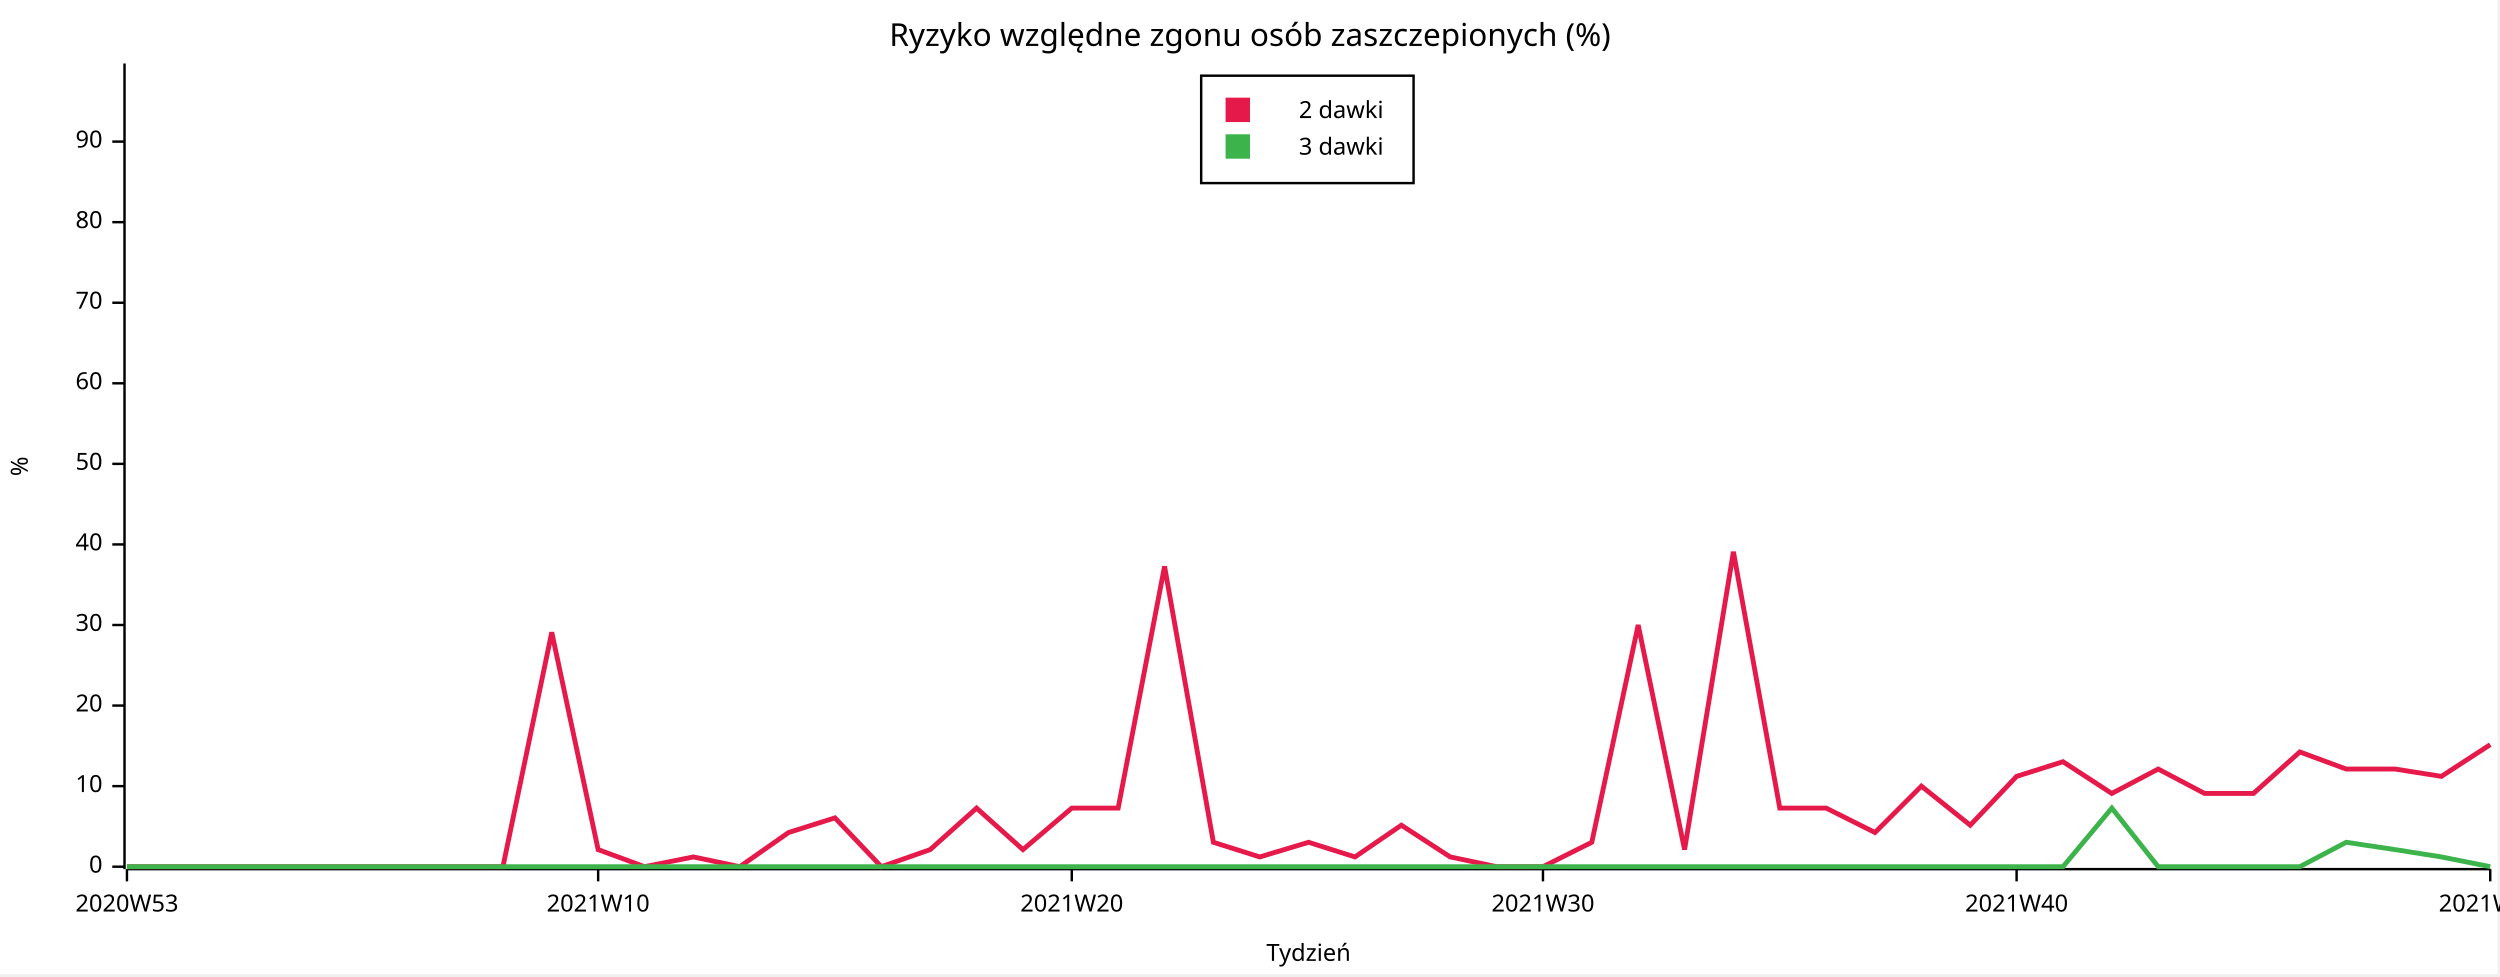
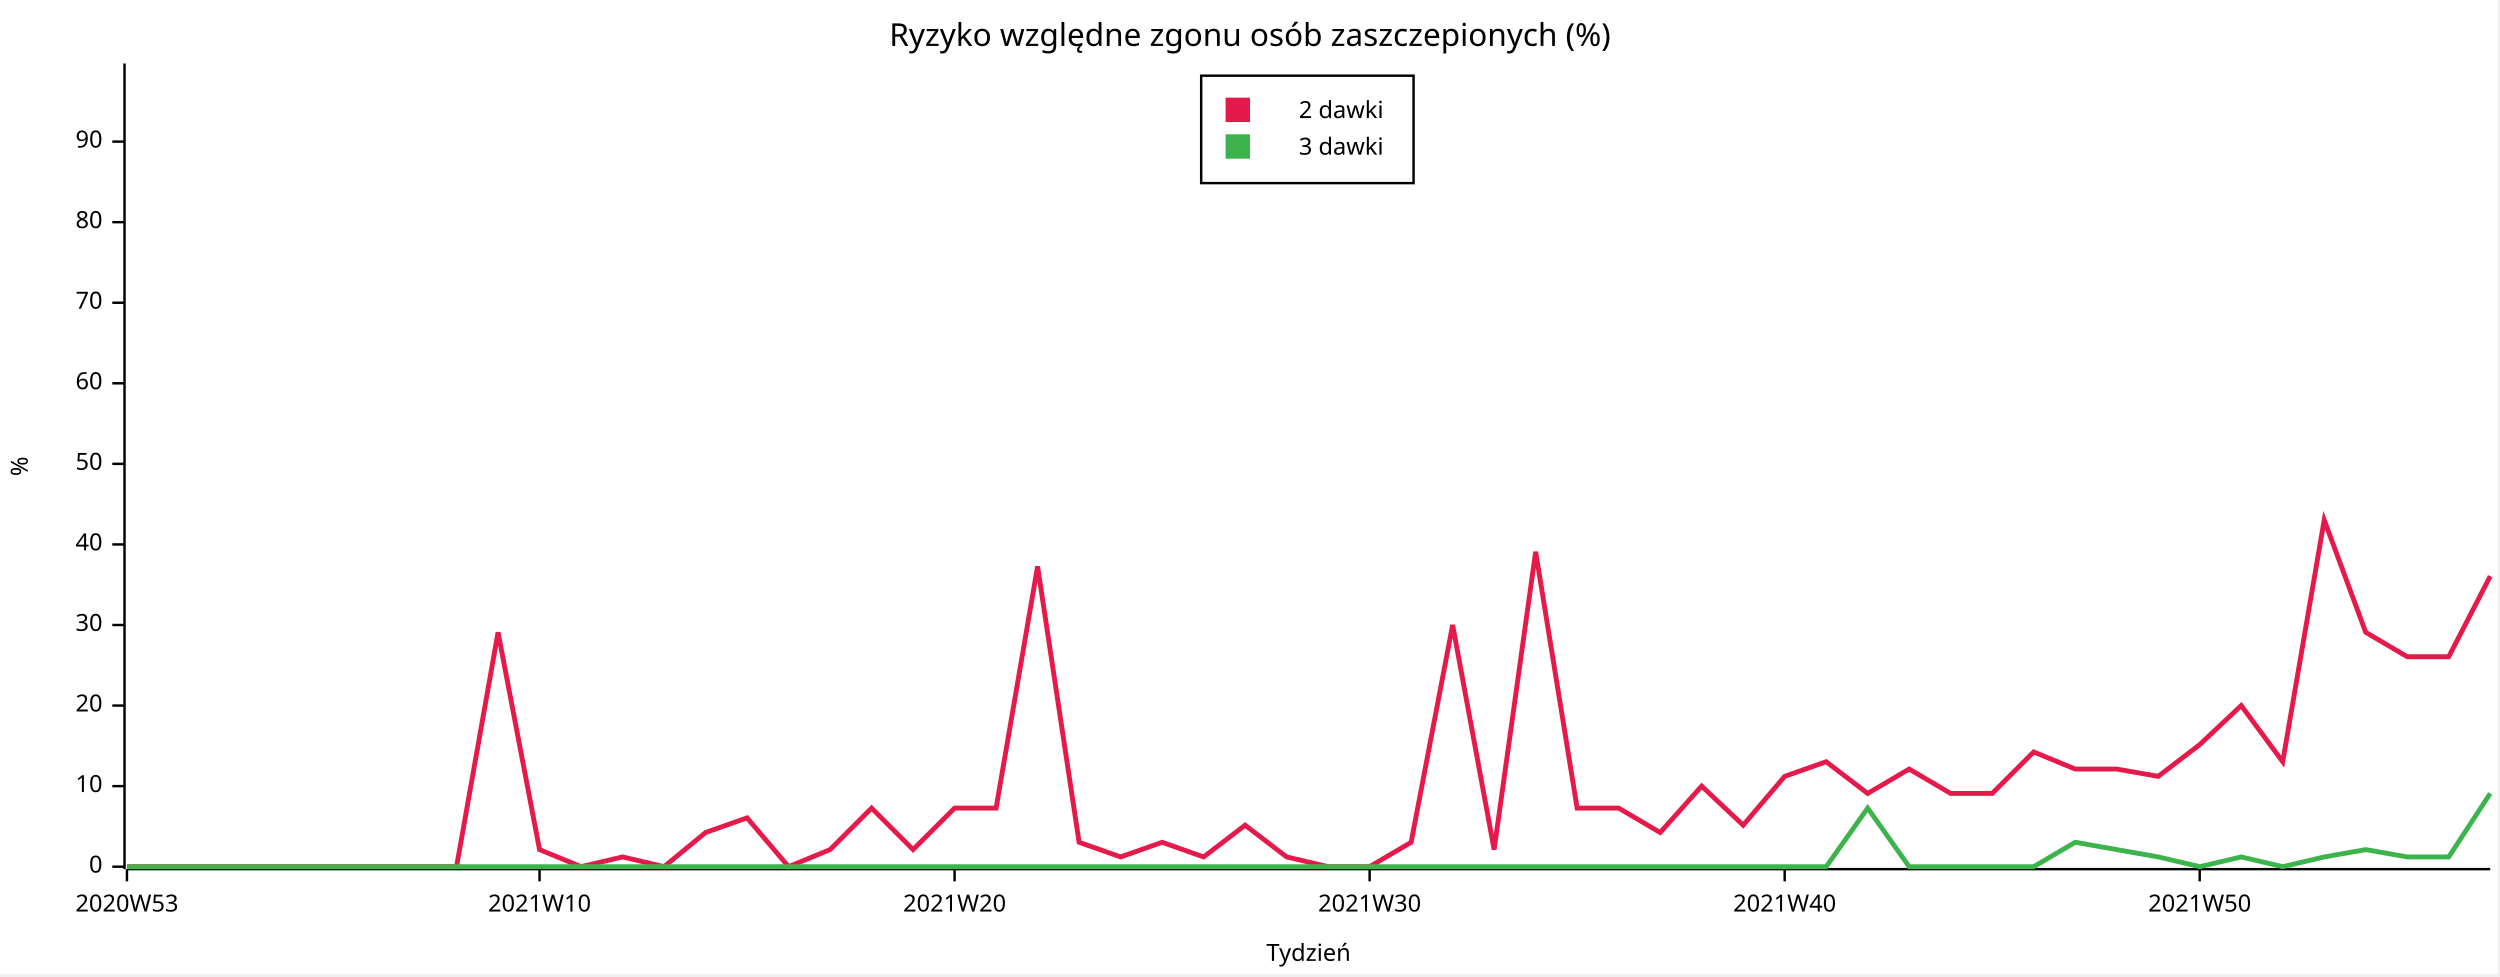
<svg xmlns="http://www.w3.org/2000/svg" width="1024" height="400" viewBox="0 0 1024 400">
  <rect x="0" y="0" width="1023" height="399" opacity="1" fill="#FFFFFF" stroke="none" />
  <text x="512" y="9" dy="0.76em" text-anchor="middle" font-family="sans-serif" font-size="12.903" opacity="1" fill="#000000">
Ryzyko względne zgonu osób zaszczepionych (%)
</text>
  <text x="4" y="191" dy="0.76em" text-anchor="middle" font-family="sans-serif" font-size="9.677" opacity="1" fill="#000000" transform="rotate(270, 4, 191)">
%
</text>
  <text x="536" y="396" dy="-0.5ex" text-anchor="middle" font-family="sans-serif" font-size="9.677" opacity="1" fill="#000000">
Tydzień
</text>
  <polyline fill="none" opacity="1" stroke="#000000" stroke-width="1" points="51,26 51,356 " />
  <text x="42" y="355" dy="0.5ex" text-anchor="end" font-family="sans-serif" font-size="9.677" opacity="1" fill="#000000">
0
</text>
  <polyline fill="none" opacity="1" stroke="#000000" stroke-width="1" points="46,355 51,355 " />
  <text x="42" y="322" dy="0.5ex" text-anchor="end" font-family="sans-serif" font-size="9.677" opacity="1" fill="#000000">
10
</text>
  <polyline fill="none" opacity="1" stroke="#000000" stroke-width="1" points="46,322 51,322 " />
  <text x="42" y="289" dy="0.5ex" text-anchor="end" font-family="sans-serif" font-size="9.677" opacity="1" fill="#000000">
20
</text>
  <polyline fill="none" opacity="1" stroke="#000000" stroke-width="1" points="46,289 51,289 " />
  <text x="42" y="256" dy="0.5ex" text-anchor="end" font-family="sans-serif" font-size="9.677" opacity="1" fill="#000000">
30
</text>
  <polyline fill="none" opacity="1" stroke="#000000" stroke-width="1" points="46,256 51,256 " />
  <text x="42" y="223" dy="0.5ex" text-anchor="end" font-family="sans-serif" font-size="9.677" opacity="1" fill="#000000">
40
</text>
  <polyline fill="none" opacity="1" stroke="#000000" stroke-width="1" points="46,223 51,223 " />
  <text x="42" y="190" dy="0.5ex" text-anchor="end" font-family="sans-serif" font-size="9.677" opacity="1" fill="#000000">
50
</text>
  <polyline fill="none" opacity="1" stroke="#000000" stroke-width="1" points="46,190 51,190 " />
  <text x="42" y="157" dy="0.5ex" text-anchor="end" font-family="sans-serif" font-size="9.677" opacity="1" fill="#000000">
60
</text>
  <polyline fill="none" opacity="1" stroke="#000000" stroke-width="1" points="46,157 51,157 " />
  <text x="42" y="124" dy="0.5ex" text-anchor="end" font-family="sans-serif" font-size="9.677" opacity="1" fill="#000000">
70
</text>
  <polyline fill="none" opacity="1" stroke="#000000" stroke-width="1" points="46,124 51,124 " />
  <text x="42" y="91" dy="0.5ex" text-anchor="end" font-family="sans-serif" font-size="9.677" opacity="1" fill="#000000">
80
</text>
  <polyline fill="none" opacity="1" stroke="#000000" stroke-width="1" points="46,91 51,91 " />
  <text x="42" y="58" dy="0.5ex" text-anchor="end" font-family="sans-serif" font-size="9.677" opacity="1" fill="#000000">
90
</text>
  <polyline fill="none" opacity="1" stroke="#000000" stroke-width="1" points="46,58 51,58 " />
  <polyline fill="none" opacity="1" stroke="#000000" stroke-width="1" points="52,356 1020,356 " />
  <text x="52" y="366" dy="0.76em" text-anchor="middle" font-family="sans-serif" font-size="9.677" opacity="1" fill="#000000">
2020W53
</text>
  <polyline fill="none" opacity="1" stroke="#000000" stroke-width="1" points="52,356 52,361 " />
-   <text x="245" y="366" dy="0.76em" text-anchor="middle" font-family="sans-serif" font-size="9.677" opacity="1" fill="#000000">
+   <text x="221" y="366" dy="0.76em" text-anchor="middle" font-family="sans-serif" font-size="9.677" opacity="1" fill="#000000">
2021W10
</text>
-   <polyline fill="none" opacity="1" stroke="#000000" stroke-width="1" points="245,356 245,361 " />
-   <text x="439" y="366" dy="0.76em" text-anchor="middle" font-family="sans-serif" font-size="9.677" opacity="1" fill="#000000">
+   <polyline fill="none" opacity="1" stroke="#000000" stroke-width="1" points="221,356 221,361 " />
+   <text x="391" y="366" dy="0.76em" text-anchor="middle" font-family="sans-serif" font-size="9.677" opacity="1" fill="#000000">
2021W20
</text>
-   <polyline fill="none" opacity="1" stroke="#000000" stroke-width="1" points="439,356 439,361 " />
-   <text x="632" y="366" dy="0.76em" text-anchor="middle" font-family="sans-serif" font-size="9.677" opacity="1" fill="#000000">
+   <polyline fill="none" opacity="1" stroke="#000000" stroke-width="1" points="391,356 391,361 " />
+   <text x="561" y="366" dy="0.76em" text-anchor="middle" font-family="sans-serif" font-size="9.677" opacity="1" fill="#000000">
2021W30
</text>
-   <polyline fill="none" opacity="1" stroke="#000000" stroke-width="1" points="632,356 632,361 " />
-   <text x="826" y="366" dy="0.76em" text-anchor="middle" font-family="sans-serif" font-size="9.677" opacity="1" fill="#000000">
+   <polyline fill="none" opacity="1" stroke="#000000" stroke-width="1" points="561,356 561,361 " />
+   <text x="731" y="366" dy="0.76em" text-anchor="middle" font-family="sans-serif" font-size="9.677" opacity="1" fill="#000000">
2021W40
</text>
-   <polyline fill="none" opacity="1" stroke="#000000" stroke-width="1" points="826,356 826,361 " />
-   <text x="1020" y="366" dy="0.76em" text-anchor="middle" font-family="sans-serif" font-size="9.677" opacity="1" fill="#000000">
+   <polyline fill="none" opacity="1" stroke="#000000" stroke-width="1" points="731,356 731,361 " />
+   <text x="901" y="366" dy="0.76em" text-anchor="middle" font-family="sans-serif" font-size="9.677" opacity="1" fill="#000000">
2021W50
</text>
-   <polyline fill="none" opacity="1" stroke="#000000" stroke-width="1" points="1020,356 1020,361 " />
-   <polyline fill="none" opacity="1" stroke="#E6194B" stroke-width="2" points="52,355 71,355 90,355 110,355 129,355 148,355 168,355 187,355 206,355 226,259 245,348 264,355 284,351 303,355 323,341 342,335 361,355 381,348 400,331 419,348 439,331 458,331 477,232 497,345 516,351 536,345 555,351 574,338 594,351 613,355 632,355 652,345 671,256 690,348 710,226 729,331 748,331 768,341 787,322 807,338 826,318 845,312 865,325 884,315 903,325 923,325 942,308 961,315 981,315 1000,318 1020,305 " />
-   <polyline fill="none" opacity="1" stroke="#3CB44B" stroke-width="2" points="52,355 71,355 90,355 110,355 129,355 148,355 168,355 187,355 206,355 226,355 245,355 264,355 284,355 303,355 323,355 342,355 361,355 381,355 400,355 419,355 439,355 458,355 477,355 497,355 516,355 536,355 555,355 574,355 594,355 613,355 632,355 652,355 671,355 690,355 710,355 729,355 748,355 768,355 787,355 807,355 826,355 845,355 865,331 884,355 903,355 923,355 942,355 961,345 981,348 1000,351 1020,355 " />
+   <polyline fill="none" opacity="1" stroke="#000000" stroke-width="1" points="901,356 901,361 " />
+   <polyline fill="none" opacity="1" stroke="#E6194B" stroke-width="2" points="52,355 68,355 85,355 102,355 119,355 136,355 153,355 170,355 187,355 204,259 221,348 238,355 255,351 272,355 289,341 306,335 323,355 340,348 357,331 374,348 391,331 408,331 425,232 442,345 459,351 476,345 493,351 510,338 527,351 544,355 561,355 578,345 595,256 612,348 629,226 646,331 663,331 680,341 697,322 714,338 731,318 748,312 765,325 782,315 799,325 816,325 833,308 850,315 867,315 884,318 901,305 918,289 935,312 952,213 969,259 986,269 1003,269 1020,236 " />
+   <polyline fill="none" opacity="1" stroke="#3CB44B" stroke-width="2" points="52,355 68,355 85,355 102,355 119,355 136,355 153,355 170,355 187,355 204,355 221,355 238,355 255,355 272,355 289,355 306,355 323,355 340,355 357,355 374,355 391,355 408,355 425,355 442,355 459,355 476,355 493,355 510,355 527,355 544,355 561,355 578,355 595,355 612,355 629,355 646,355 663,355 680,355 697,355 714,355 731,355 748,355 765,331 782,355 799,355 816,355 833,355 850,345 867,348 884,351 901,355 918,351 935,355 952,351 969,348 986,351 1003,351 1020,325 " />
  <rect x="492" y="31" width="87" height="44" opacity="1" fill="none" stroke="#000000" />
  <text x="532" y="41" dy="0.76em" text-anchor="start" font-family="sans-serif" font-size="9.677" opacity="1" fill="#000000">
2 dawki
</text>
  <text x="532" y="56" dy="0.76em" text-anchor="start" font-family="sans-serif" font-size="9.677" opacity="1" fill="#000000">
3 dawki
</text>
  <rect x="502" y="40" width="10" height="10" opacity="1" fill="#E6194B" stroke="none" />
  <rect x="502" y="55" width="10" height="10" opacity="1" fill="#3CB44B" stroke="none" />
</svg>
